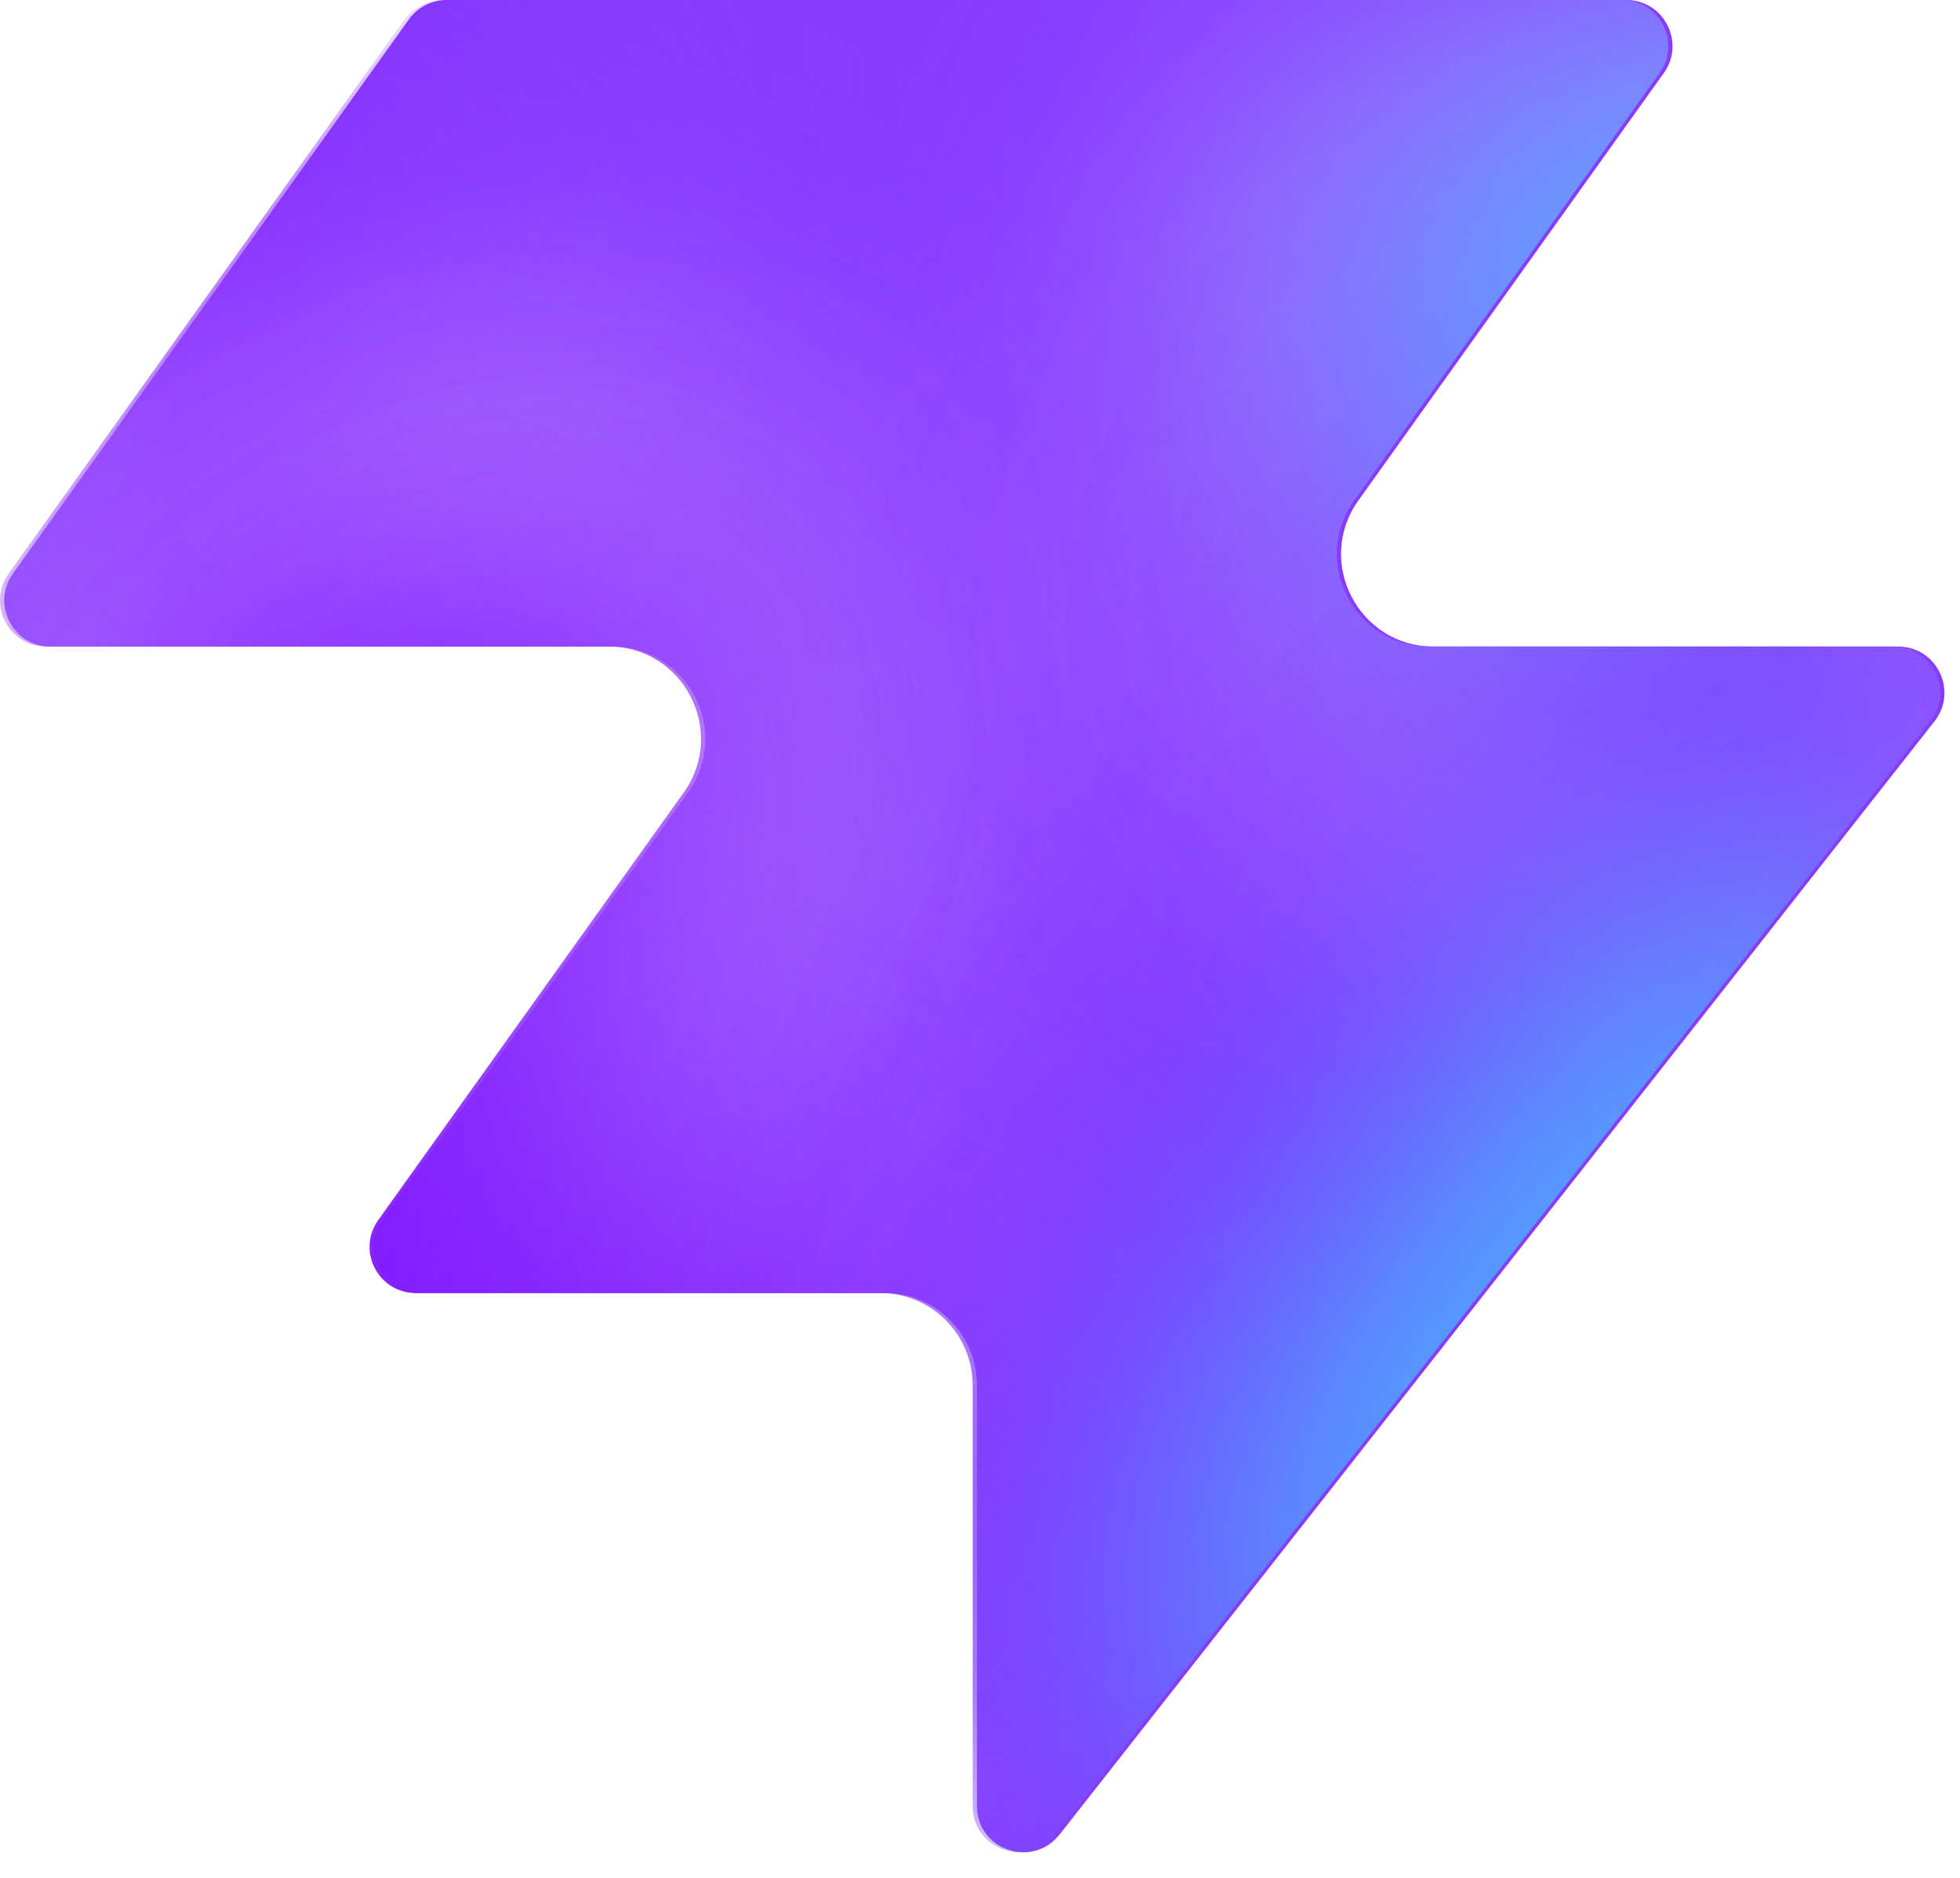
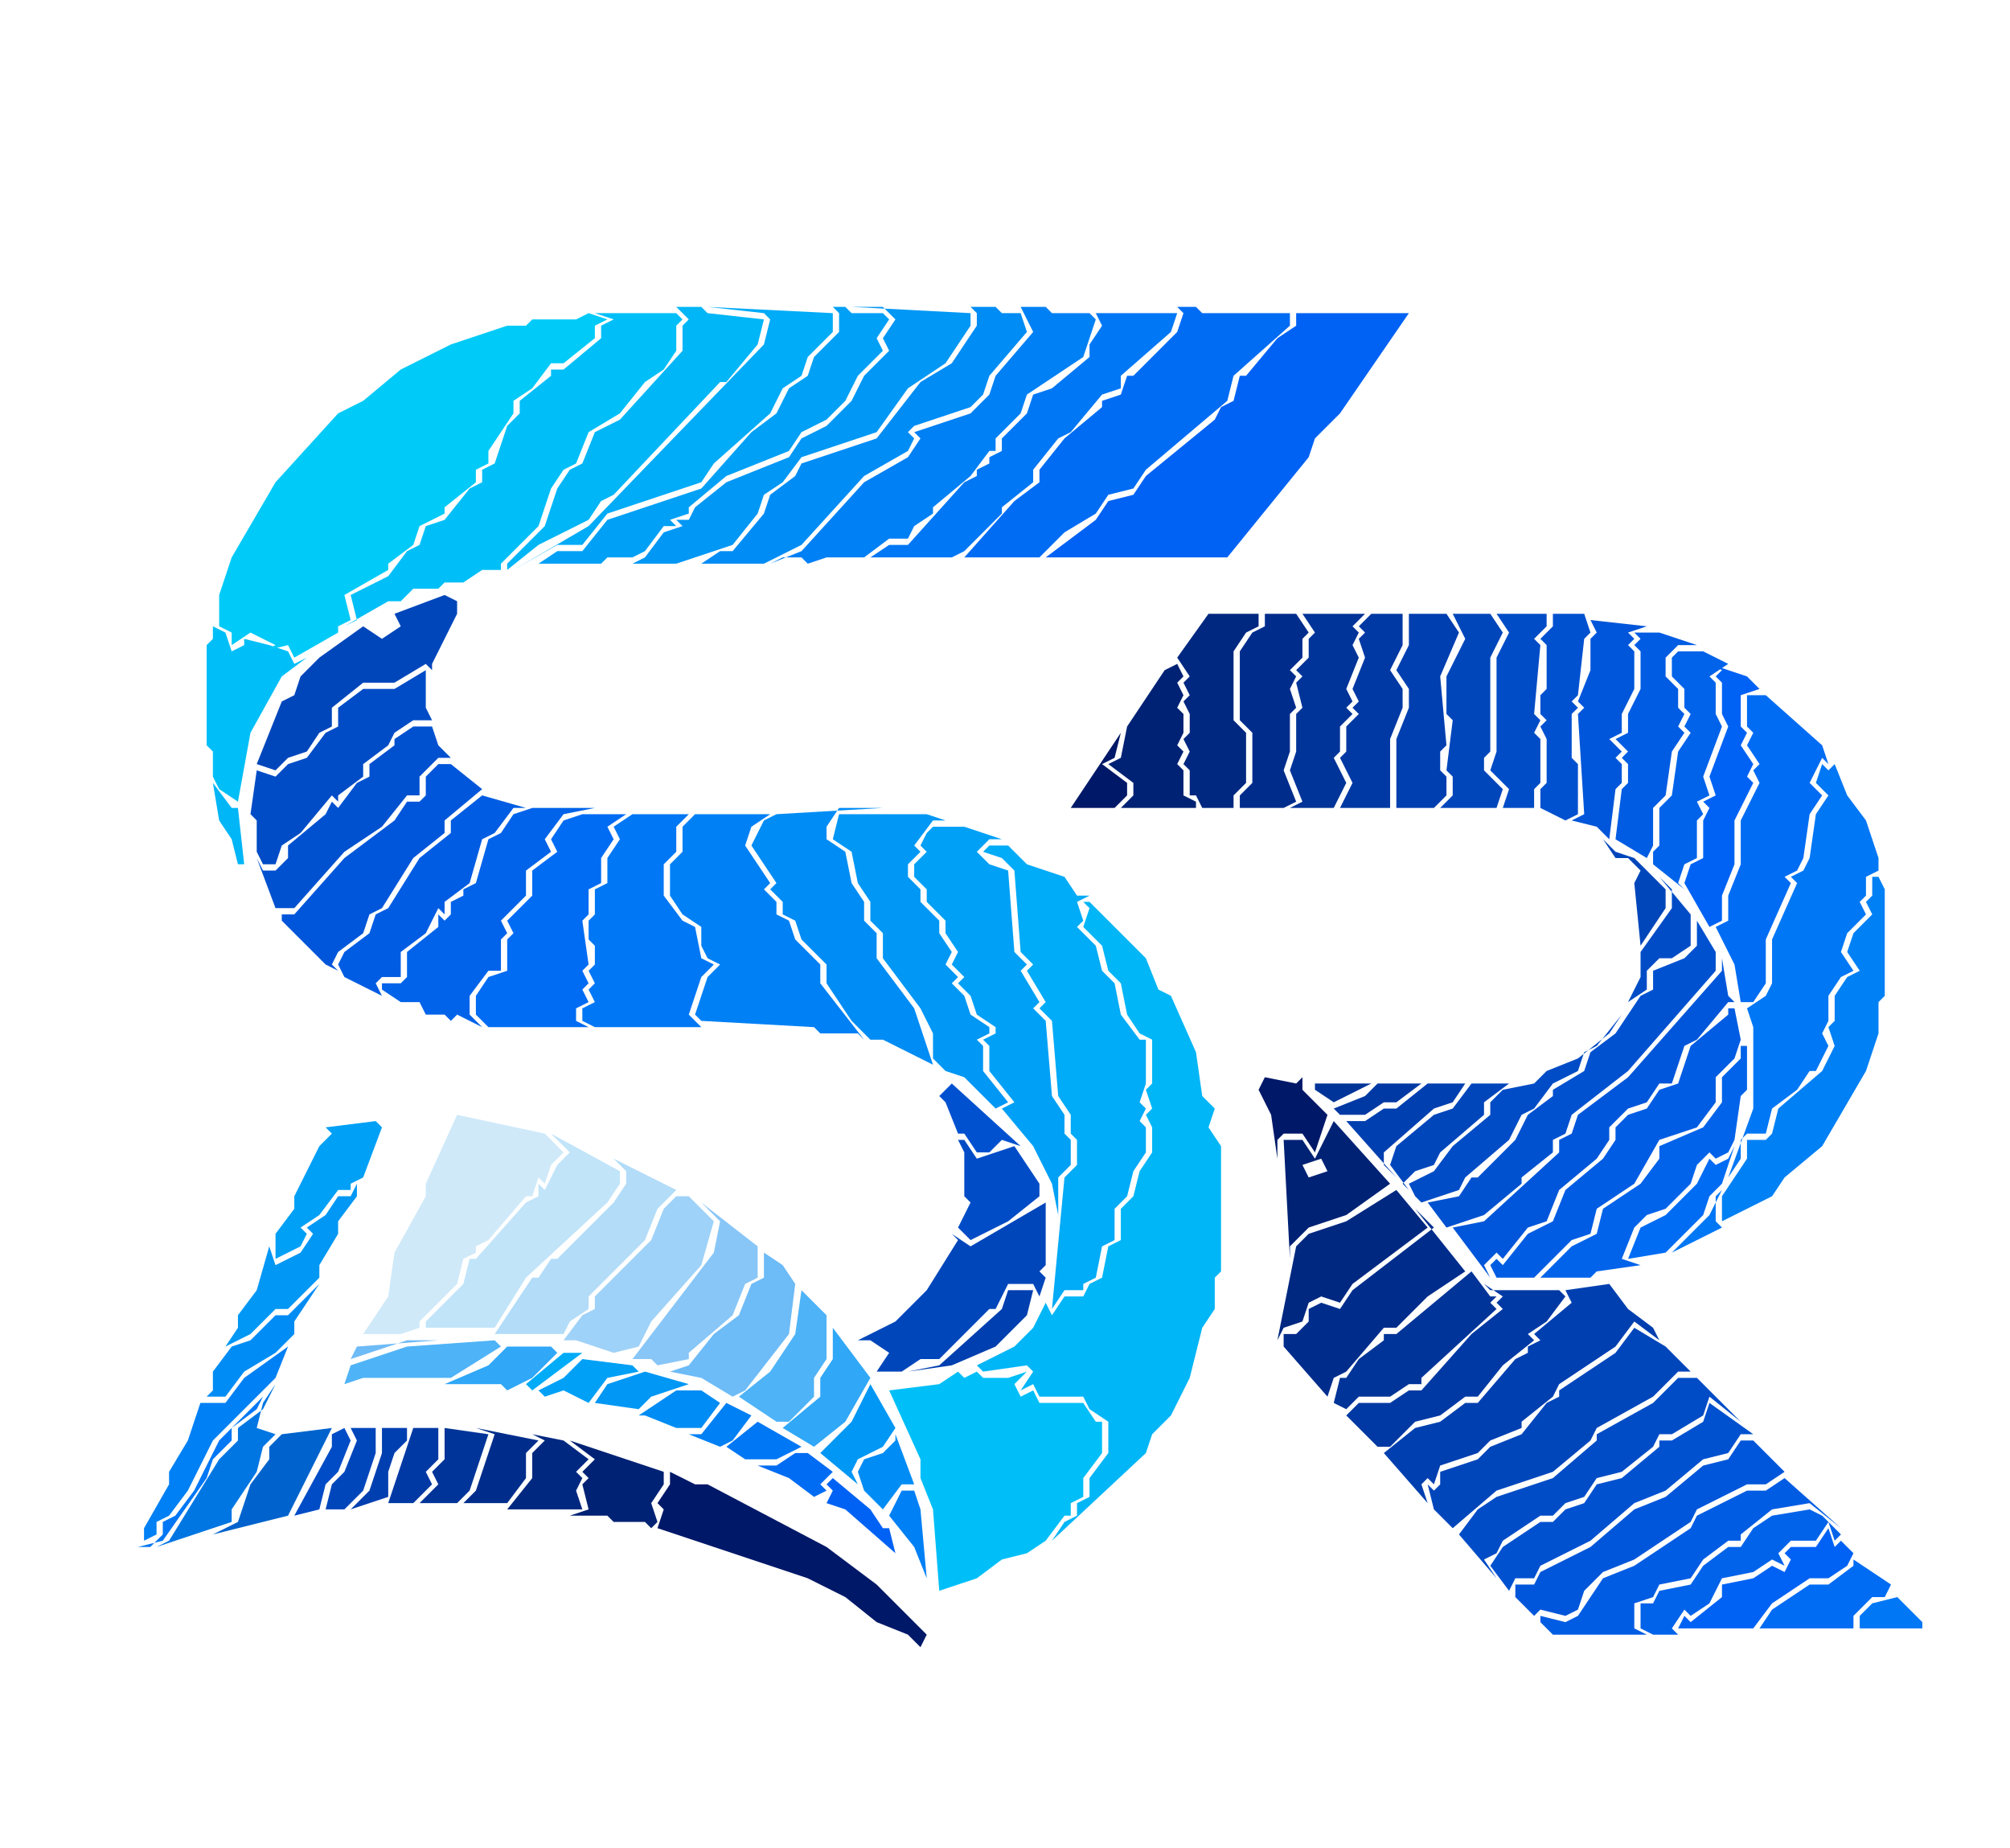
- <svg xmlns="http://www.w3.org/2000/svg" width="48" height="46" fill="none" viewBox="0 0 48 46">
-   <path fill="#863bff" d="M25.946 44.938c-.664.845-2.021.375-2.021-.698V33.937a2.26 2.26 0 0 0-2.262-2.262H10.287c-.92 0-1.456-1.04-.92-1.788l7.48-10.471c1.07-1.497 0-3.578-1.842-3.578H1.237c-.92 0-1.456-1.04-.92-1.788L10.013.474c.214-.297.556-.474.92-.474h28.894c.92 0 1.456 1.04.92 1.788l-7.48 10.471c-1.07 1.498 0 3.579 1.842 3.579h11.377c.943 0 1.473 1.088.89 1.83L25.947 44.94z" style="fill:#863bff;fill:color(display-p3 .525 .23 1);fill-opacity:1" />
-   <mask id="a" width="48" height="46" x="0" y="0" maskUnits="userSpaceOnUse" style="mask-type:alpha">
-     <path fill="#000" d="M25.842 44.938c-.664.844-2.021.375-2.021-.698V33.937a2.26 2.26 0 0 0-2.262-2.262H10.183c-.92 0-1.456-1.04-.92-1.788l7.48-10.471c1.07-1.498 0-3.579-1.842-3.579H1.133c-.92 0-1.456-1.04-.92-1.787L9.91.473c.214-.297.556-.474.92-.474h28.894c.92 0 1.456 1.04.92 1.788l-7.48 10.471c-1.07 1.498 0 3.578 1.842 3.578h11.377c.943 0 1.473 1.088.89 1.832L25.843 44.94z" style="fill:#000;fill-opacity:1" />
-   </mask>
-   <g mask="url(#a)">
-     <g filter="url(#b)">
-       <ellipse cx="5.508" cy="14.704" fill="#ede6ff" rx="5.508" ry="14.704" style="fill:#ede6ff;fill:color(display-p3 .927 .903 1);fill-opacity:1" transform="matrix(.00324 1 1 -.00324 -4.47 31.516)" />
-     </g>
-     <g filter="url(#c)">
-       <ellipse cx="10.399" cy="29.851" fill="#ede6ff" rx="10.399" ry="29.851" style="fill:#ede6ff;fill:color(display-p3 .927 .903 1);fill-opacity:1" transform="matrix(.00324 1 1 -.00324 -39.328 7.883)" />
-     </g>
-     <g filter="url(#d)">
-       <ellipse cx="5.508" cy="30.487" fill="#7e14ff" rx="5.508" ry="30.487" style="fill:#7e14ff;fill:color(display-p3 .492 .077 1);fill-opacity:1" transform="rotate(89.814 -25.913 -14.639)scale(1 -1)" />
-     </g>
-     <g filter="url(#e)">
-       <ellipse cx="5.508" cy="30.599" fill="#7e14ff" rx="5.508" ry="30.599" style="fill:#7e14ff;fill:color(display-p3 .492 .077 1);fill-opacity:1" transform="rotate(89.814 -32.644 -3.334)scale(1 -1)" />
-     </g>
-     <g filter="url(#f)">
-       <ellipse cx="5.508" cy="30.599" fill="#7e14ff" rx="5.508" ry="30.599" style="fill:#7e14ff;fill:color(display-p3 .492 .077 1);fill-opacity:1" transform="matrix(.00324 1 1 -.00324 -34.34 30.47)" />
-     </g>
-     <g filter="url(#g)">
-       <ellipse cx="14.072" cy="22.078" fill="#ede6ff" rx="14.072" ry="22.078" style="fill:#ede6ff;fill:color(display-p3 .927 .903 1);fill-opacity:1" transform="rotate(93.35 24.506 48.493)scale(-1 1)" />
-     </g>
-     <g filter="url(#h)">
-       <ellipse cx="3.47" cy="21.501" fill="#7e14ff" rx="3.47" ry="21.501" style="fill:#7e14ff;fill:color(display-p3 .492 .077 1);fill-opacity:1" transform="rotate(89.009 28.708 47.59)scale(-1 1)" />
-     </g>
-     <g filter="url(#i)">
-       <ellipse cx="3.47" cy="21.501" fill="#7e14ff" rx="3.47" ry="21.501" style="fill:#7e14ff;fill:color(display-p3 .492 .077 1);fill-opacity:1" transform="rotate(89.009 28.708 47.59)scale(-1 1)" />
-     </g>
-     <g filter="url(#j)">
-       <ellipse cx=".387" cy="8.972" fill="#7e14ff" rx="4.407" ry="29.108" style="fill:#7e14ff;fill:color(display-p3 .492 .077 1);fill-opacity:1" transform="rotate(39.51 .387 8.972)" />
-     </g>
-     <g filter="url(#k)">
-       <ellipse cx="47.523" cy="-6.092" fill="#7e14ff" rx="4.407" ry="29.108" style="fill:#7e14ff;fill:color(display-p3 .492 .077 1);fill-opacity:1" transform="rotate(37.892 47.523 -6.092)" />
-     </g>
-     <g filter="url(#l)">
-       <ellipse cx="41.412" cy="6.333" fill="#47bfff" rx="5.971" ry="9.665" style="fill:#47bfff;fill:color(display-p3 .28 .748 1);fill-opacity:1" transform="rotate(37.892 41.412 6.333)" />
-     </g>
-     <g filter="url(#m)">
-       <ellipse cx="-1.879" cy="38.332" fill="#7e14ff" rx="4.407" ry="29.108" style="fill:#7e14ff;fill:color(display-p3 .492 .077 1);fill-opacity:1" transform="rotate(37.892 -1.88 38.332)" />
-     </g>
-     <g filter="url(#n)">
-       <ellipse cx="-1.879" cy="38.332" fill="#7e14ff" rx="4.407" ry="29.108" style="fill:#7e14ff;fill:color(display-p3 .492 .077 1);fill-opacity:1" transform="rotate(37.892 -1.88 38.332)" />
-     </g>
-     <g filter="url(#o)">
-       <ellipse cx="35.651" cy="29.907" fill="#7e14ff" rx="4.407" ry="29.108" style="fill:#7e14ff;fill:color(display-p3 .492 .077 1);fill-opacity:1" transform="rotate(37.892 35.651 29.907)" />
-     </g>
-     <g filter="url(#p)">
-       <ellipse cx="38.418" cy="32.4" fill="#47bfff" rx="5.971" ry="15.297" style="fill:#47bfff;fill:color(display-p3 .28 .748 1);fill-opacity:1" transform="rotate(37.892 38.418 32.4)" />
-     </g>
+ <svg xmlns="http://www.w3.org/2000/svg" width="321" height="295" viewBox="0 0 321 295" fill="none">
+   <g shape-rendering="geometricPrecision">
+     <path fill="#006cf4" d="M 302,253 296,249 296,250 292,253 289,253 283,257 281,260 296,260 296,258 299,255 301,255 Z M 121,234 126,236 130,239 132,238 131,237 133,235 129,232 127,232 124,234 Z M 277,183 276,185 274,186 273,185 271,189 266,194 262,196 260,201 266,200 272,194 273,191 275,189 Z M 100,130 93,130 90,131 88,134 89,136 85,139 85,143 81,147 82,149 81,150 81,155 78,156 76,159 76,162 78,164 94,164 92,163 92,161 94,160 93,158 94,157 93,155 94,154 93,147 94,146 94,142 96,141 96,137 98,134 97,132 Z M 282,111 279,111 279,116 280,117 279,119 281,122 280,123 281,125 278,131 278,138 276,143 276,147 274,148 277,154 278,160 280,160 282,157 282,150 286,141 285,140 287,139 288,137 289,130 291,127 289,125 291,121 292,122 291,119 Z M 206,50 192,50 191,49 185,49 188,49 189,50 188,53 181,60 180,60 179,63 176,64 176,65 170,70 166,75 166,77 162,80 154,89 153,89 166,89 170,85 175,82 177,79 181,78 183,75 196,64 197,60 206,52 Z" />
+     <path fill="#002274" d="M 91,230 95,233 93,235 94,236 93,237 94,241 91,242 97,242 98,243 103,243 104,244 105,243 104,240 106,237 106,235 Z M 213,179 210,185 208,182 205,182 206,201 206,199 209,196 215,194 222,189 Z M 208,186 211,185 212,187 209,188 Z M 188,106 186,107 180,116 179,121 177,122 181,125 181,127 179,129 191,129 191,128 189,127 189,123 188,122 189,120 188,119 189,117 189,114 188,113 189,111 188,109 189,108 Z" />
+     <path fill="#88c6f7" d="M 112,192 115,195 114,200 101,217 104,217 105,218 110,217 110,216 117,210 119,205 121,204 121,199 Z" />
+     <path fill="#00bff8" d="M 173,224 166,224 165,222 163,223 162,221 164,219 161,220 157,220 156,219 154,220 153,219 150,221 142,222 147,233 147,236 149,241 150,254 156,252 160,249 164,248 167,246 170,242 171,242 171,240 173,239 173,236 176,232 176,227 175,227 Z M 34,98 34,102 33,103 33,119 34,120 34,124 35,126 38,128 40,117 45,108 49,105 47,106 46,104 43,103 44,102 43,103 39,102 39,103 37,104 36,101 34,100 Z M 109,51 108,50 95,50 98,51 96,52 96,54 90,59 88,59 88,60 83,64 83,66 81,68 79,74 77,75 77,77 75,78 71,83 68,84 67,87 65,88 62,92 56,95 57,99 55,100 62,96 64,96 66,94 70,94 71,93 74,93 77,91 80,91 80,90 86,84 88,78 90,75 92,74 94,69 99,66 103,61 106,59 108,56 108,52 Z" />
+     <path fill="#004cc6" d="M 55,228 53,229 53,231 47,242 51,241 52,237 54,235 56,230 Z M 278,227 271,220 268,220 264,224 255,229 255,230 248,236 239,239 236,241 233,245 239,252 237,249 239,248 240,246 246,242 248,242 250,240 253,239 255,236 259,235 264,231 265,229 267,229 272,226 273,223 Z M 162,183 156,185 154,182 153,182 154,184 154,191 155,192 153,196 155,198 161,195 166,191 166,189 Z M 259,162 257,165 252,169 247,171 245,173 240,174 238,176 238,178 232,183 229,187 225,189 226,191 229,194 227,192 233,190 234,188 241,182 243,178 245,177 248,173 252,171 253,168 255,167 Z M 265,140 267,142 267,145 262,152 262,156 260,160 263,158 263,155 265,153 267,153 270,151 270,146 Z M 68,107 63,110 58,110 54,113 54,116 52,117 49,121 46,122 44,124 41,123 40,130 41,131 41,136 42,138 44,138 45,135 48,133 53,127 54,128 54,127 58,124 58,122 62,119 63,117 66,115 69,115 68,113 Z M 239,98 241,101 239,105 239,120 238,123 241,126 240,129 245,129 246,130 245,129 245,126 246,125 246,118 245,117 246,115 245,114 246,103 245,102 247,100 247,98 Z" />
+     <path fill="#00abf7" d="M 93,216 90,216 84,221 85,222 Z M 158,135 157,136 160,137 162,139 163,152 165,154 164,155 167,160 166,161 168,163 169,175 171,178 171,181 172,182 172,186 170,188 168,209 170,206 173,206 173,205 175,204 176,199 178,198 178,193 180,191 181,187 183,184 183,180 182,179 183,177 182,176 183,173 183,166 182,166 179,162 178,157 176,155 175,151 172,148 173,147 172,144 174,143 178,147 174,143 172,143 170,140 164,138 161,135 Z M 133,50 113,49 122,50 123,51 122,55 94,84 82,91 89,87 93,87 97,82 112,77 114,74 123,66 125,62 128,60 129,57 133,53 Z" />
+     <path fill="#0046bb" d="M 60,228 56,228 57,230 55,235 53,237 52,241 55,241 58,238 60,232 Z M 270,219 266,215 261,212 258,216 249,222 249,223 247,224 243,229 238,231 236,233 230,235 230,237 229,238 228,237 229,241 232,244 239,238 248,235 254,230 255,228 264,223 268,219 Z M 167,192 155,199 152,197 153,198 148,206 143,211 137,214 139,214 142,216 140,219 144,219 147,217 150,217 158,209 159,209 161,205 165,205 166,207 167,204 166,203 167,202 Z M 241,173 235,173 232,177 229,178 223,183 222,186 225,190 224,189 226,187 229,186 230,184 237,178 237,176 Z M 256,134 258,137 260,137 262,139 261,141 262,151 266,145 266,142 261,137 258,136 Z M 232,98 234,102 231,108 231,114 232,115 231,123 232,124 232,127 230,129 239,129 240,126 237,123 237,121 238,120 238,105 240,101 238,98 Z M 75,94 73,96 71,95 63,98 64,100 61,102 58,100 51,105 48,108 47,111 45,112 41,122 44,123 46,121 49,120 51,117 53,116 53,113 58,109 63,109 68,106 69,107 69,113 69,106 73,98 73,96 Z" />
+     <path fill="#4fb3f7" d="M 80,215 79,214 65,215 56,218 55,221 58,220 72,220 Z M 128,206 127,213 123,219 118,223 124,227 126,227 130,223 130,220 132,217 132,210 Z" />
+     <path fill="#cfe9f9" d="M 90,184 87,181 73,178 68,189 68,191 63,200 62,207 58,213 64,213 67,212 67,211 73,205 74,201 76,200 76,199 78,198 84,191 85,191 86,188 87,189 88,186 Z" />
+     <path fill="#003498" d="M 78,229 71,228 71,233 69,235 70,237 67,240 73,240 75,238 Z M 239,207 238,207 235,203 223,213 221,213 221,214 217,217 215,220 214,220 213,224 215,225 217,223 222,223 225,221 227,221 227,220 239,209 238,208 Z M 210,174 213,176 219,173 210,173 Z M 218,98 208,98 210,101 209,102 209,105 207,107 208,108 207,109 208,113 207,114 207,120 206,123 208,128 206,129 213,129 215,125 213,121 214,120 214,116 216,114 215,113 216,112 215,110 217,105 216,103 217,101 216,100 Z" />
+     <path fill="#005ce3" d="M 294,244 285,236 282,238 279,238 271,242 270,244 261,250 256,252 252,258 250,259 246,258 246,259 248,261 263,261 261,260 261,256 264,255 265,253 270,252 272,249 276,246 278,246 278,245 283,241 289,240 Z M 277,161 276,161 276,162 270,167 268,173 265,174 263,177 260,178 258,180 258,182 256,185 250,190 248,195 244,197 240,202 239,201 238,202 239,204 245,204 251,198 254,197 255,193 261,189 265,182 271,180 274,176 274,172 277,169 278,166 Z M 84,129 77,127 72,131 72,133 67,137 62,145 60,146 59,149 55,152 54,154 55,156 63,160 61,159 60,157 61,156 64,156 64,152 68,149 70,145 71,146 71,144 75,141 77,134 79,133 82,129 Z M 265,101 261,101 262,102 261,103 262,104 262,110 260,114 260,117 258,118 260,120 259,121 260,122 260,125 259,126 258,134 263,137 264,135 264,129 266,127 267,120 269,117 268,116 269,114 268,113 268,110 266,108 266,105 268,103 271,103 Z" />
+     <path fill="#0080f5" d="M 144,238 142,242 146,247 148,252 147,241 146,238 Z M 120,226 116,224 112,229 110,229 115,231 117,230 Z M 46,215 39,220 36,224 32,224 30,230 27,235 27,237 23,244 23,246 25,245 25,243 27,242 30,238 34,230 44,220 Z M 300,140 299,140 299,143 298,144 299,146 296,149 295,152 297,155 295,156 293,159 293,163 292,164 293,167 291,171 284,177 283,181 282,182 279,182 279,185 275,191 275,195 283,191 285,188 291,183 298,171 300,165 300,160 301,159 301,142 Z M 111,130 109,132 109,136 107,138 107,143 109,146 112,148 112,151 113,153 115,154 113,156 111,162 112,163 130,164 131,165 137,165 138,166 131,157 131,154 127,150 126,147 124,146 124,144 122,142 123,141 119,135 120,132 123,130 Z M 175,51 174,50 168,50 167,49 160,49 163,49 165,53 159,60 158,63 155,66 146,69 147,70 145,73 138,77 128,88 123,90 125,89 128,89 129,90 132,89 138,89 142,86 145,86 146,84 149,82 149,81 155,76 158,72 159,72 159,70 163,66 164,63 173,57 Z" />
+     <path fill="#0097f5" d="M 139,221 136,227 131,232 137,237 136,235 137,233 141,231 143,228 Z M 110,221 103,219 97,221 95,224 102,225 104,223 Z M 57,189 56,191 54,191 52,194 49,196 50,197 48,200 44,202 43,199 41,206 38,210 38,212 36,215 40,213 44,209 46,209 51,204 51,202 54,197 54,195 57,191 Z M 134,130 133,134 136,136 137,141 139,144 139,147 141,149 141,153 147,161 149,165 149,169 151,171 154,172 161,179 159,177 161,176 157,171 157,167 156,166 158,165 158,164 155,162 154,159 152,157 153,156 151,154 152,152 150,149 150,147 147,144 147,142 145,140 145,138 147,136 146,135 149,131 151,131 148,130 Z M 155,50 136,49 141,49 143,51 141,54 142,56 138,60 136,64 132,68 128,70 126,73 116,77 111,81 110,83 108,83 109,84 106,85 103,89 101,90 97,90 108,90 117,87 121,82 122,79 125,77 128,73 140,69 145,62 151,58 155,52 Z" />
+     <path fill="#6dbbf7" d="M 70,214 57,215 56,217 65,214 Z M 125,202 122,200 122,204 120,205 118,210 114,213 110,218 107,219 112,220 117,223 119,222 126,213 127,205 Z" />
+     <path fill="#002d8c" d="M 76,228 79,229 76,238 74,240 81,240 84,236 84,232 86,230 Z M 226,193 229,196 216,206 214,209 211,208 209,209 209,211 207,213 205,213 205,215 212,223 213,220 215,219 221,212 223,212 228,207 234,203 Z M 207,98 202,98 202,100 200,101 198,104 198,115 200,117 200,125 198,127 198,129 205,129 207,128 205,123 206,120 206,114 207,113 206,110 207,108 206,107 208,105 208,102 209,101 Z" />
+     <path fill="#0056da" d="M 287,237 280,230 278,230 276,233 272,234 266,239 261,241 254,247 246,251 245,253 242,253 242,255 245,258 246,257 250,258 252,257 253,254 256,251 261,249 270,243 271,241 279,237 282,237 285,235 Z M 275,153 275,155 260,172 252,178 251,181 249,182 249,184 237,195 232,196 238,204 237,202 239,200 240,201 244,196 247,195 249,190 255,185 257,182 257,180 260,177 263,176 265,173 267,173 269,167 271,166 276,160 277,160 276,159 Z M 72,122 70,122 68,124 68,127 67,128 65,128 63,131 55,137 47,146 45,146 45,147 52,154 54,155 53,154 54,152 58,149 59,146 61,145 66,137 71,133 71,131 77,126 Z M 254,99 255,101 254,102 254,107 252,112 253,113 252,114 253,130 251,131 255,132 257,134 258,126 259,125 259,122 258,121 259,120 257,118 259,117 259,114 261,110 261,104 260,103 261,102 260,101 263,100 Z" />
+     <path fill="#b2dcf8" d="M 108,190 94,183 98,185 100,187 100,189 98,192 89,201 88,201 86,204 85,204 79,213 74,213 90,213 91,211 94,209 94,207 103,198 105,193 Z" />
+     <path fill="#00b6f7" d="M 174,144 173,144 174,145 173,148 176,151 177,155 179,157 180,162 182,165 184,166 184,173 183,174 184,177 183,178 184,180 184,184 182,187 181,191 179,193 179,198 177,199 176,204 174,205 173,207 170,207 168,210 167,208 165,212 162,215 156,218 157,219 164,218 165,219 163,222 165,221 166,223 173,223 174,225 177,227 177,232 174,236 174,239 172,240 172,242 170,243 168,246 183,232 184,229 187,226 190,220 192,212 194,209 194,204 195,203 195,183 193,180 194,177 192,175 191,168 187,159 185,158 183,153 Z M 34,125 35,131 37,134 38,138 39,138 38,129 37,129 Z M 122,51 113,50 112,49 98,49 108,49 110,51 109,52 109,56 99,67 95,69 93,74 91,75 89,78 87,84 81,90 81,91 86,87 94,83 96,80 98,79 115,61 116,61 121,55 Z" />
+     <path fill="#00caf8" d="M 97,51 94,50 92,51 85,51 84,52 81,52 72,55 64,59 58,64 54,66 44,77 37,89 35,95 35,100 37,101 37,103 40,101 44,103 42,104 46,103 47,105 54,101 54,100 56,99 55,95 62,91 62,90 66,87 67,84 71,82 71,81 76,77 76,75 78,74 78,72 82,66 82,64 85,62 88,58 90,58 95,54 95,52 Z" />
+     <path fill="#0076e3" d="M 44,221 42,225 38,228 38,230 35,233 27,246 25,247 37,243 37,241 41,235 42,231 44,229 41,228 42,224 Z" />
+     <path fill="#0062f4" d="M 297,249 294,246 293,247 292,244 290,247 286,247 285,248 286,249 285,251 283,250 280,252 275,253 275,255 270,259 269,258 268,260 280,260 283,256 289,252 292,252 295,250 296,248 Z M 133,236 132,237 133,238 132,240 135,241 143,248 142,244 141,244 139,241 Z M 273,106 275,107 274,108 275,109 275,114 276,116 273,124 274,127 272,128 273,129 272,131 272,137 270,138 269,141 273,148 275,147 275,143 277,138 277,131 280,125 279,124 280,122 278,119 279,117 278,116 278,111 281,110 279,108 Z M 225,50 207,50 207,52 204,54 199,60 198,60 197,64 195,65 194,67 183,76 181,79 177,80 175,83 167,89 196,89 209,73 210,70 214,66 Z" />
+     <path fill="#30a7f7" d="M 89,216 88,215 81,215 78,218 71,221 80,221 81,222 85,220 Z M 133,212 133,217 131,220 131,223 125,228 130,231 135,227 139,220 Z" />
+     <path fill="#0063ea" d="M 299,250 291,242 289,241 283,242 280,244 278,247 276,247 272,250 270,253 265,254 264,256 262,256 262,260 264,261 292,261 268,261 267,260 269,257 270,258 273,256 275,252 280,251 283,249 285,250 284,248 286,246 290,246 292,243 293,246 294,245 Z M 279,167 278,167 278,169 275,172 275,176 272,180 265,183 265,185 262,189 256,193 255,197 251,199 246,204 254,204 255,203 262,202 259,201 261,196 263,194 266,193 270,189 271,186 273,184 274,185 276,184 277,182 278,175 279,174 Z M 95,129 85,129 82,130 80,133 78,134 76,141 74,142 74,143 72,144 72,146 71,147 70,146 70,148 65,152 65,156 64,157 61,157 61,158 64,160 67,160 68,162 71,162 72,163 73,162 77,164 75,162 75,159 78,155 80,155 80,150 81,149 80,147 84,143 84,139 88,136 87,134 90,130 Z M 272,104 268,104 267,105 267,108 269,110 269,113 270,114 269,116 270,117 268,120 267,127 265,129 265,135 264,136 264,138 269,142 268,141 269,138 271,137 271,131 272,130 271,128 273,127 272,124 275,116 274,114 274,109 273,108 276,106 Z" />
+     <path fill="#003fb0" d="M 65,228 61,228 61,232 59,238 56,241 62,239 62,235 63,232 65,230 Z M 165,206 161,206 160,209 150,218 145,219 152,218 159,215 164,210 Z M 264,212 260,209 257,205 250,206 251,208 245,213 246,214 244,215 244,216 242,217 236,224 234,224 230,227 226,228 221,232 228,240 227,237 228,236 229,237 230,234 236,232 238,230 243,228 243,227 248,223 249,221 258,215 261,211 265,214 Z M 234,173 228,173 223,177 221,177 218,179 215,179 223,188 221,186 221,184 229,177 232,176 Z M 225,98 225,103 223,107 225,110 225,113 223,118 223,129 229,129 231,127 231,124 230,123 230,120 231,119 230,108 233,101 231,98 Z" />
+     <path fill="#0051d0" d="M 280,229 273,224 272,227 267,230 265,230 265,231 259,236 255,237 253,240 250,241 248,243 246,243 240,247 238,250 241,254 242,252 245,252 246,250 254,246 261,240 266,238 272,233 276,232 278,229 Z M 149,174 151,176 153,181 154,181 156,184 158,184 160,182 163,183 152,173 150,175 Z M 271,147 271,151 269,153 264,155 264,158 262,159 258,165 254,168 253,171 248,174 248,175 244,178 242,182 236,188 235,188 233,191 228,192 231,196 237,194 243,189 243,188 248,184 248,182 250,181 251,178 260,171 274,155 274,152 Z M 69,116 66,116 63,118 63,119 59,122 59,124 57,125 54,129 53,128 52,130 46,135 46,137 44,139 42,139 41,137 44,145 47,145 55,136 61,132 65,127 67,127 67,124 70,121 72,121 76,125 70,119 Z M 253,98 248,98 248,100 246,102 247,103 247,110 246,111 246,114 247,115 246,116 247,118 247,125 246,126 246,129 250,131 252,130 252,122 251,121 251,114 252,113 251,112 252,111 253,102 254,101 Z" />
+     <path fill="#0077f5" d="M 307,259 303,255 299,256 297,258 297,260 307,260 Z M 116,231 119,233 124,233 128,231 121,227 Z M 42,223 35,230 31,238 28,242 26,243 26,245 24,247 22,247 26,246 33,236 34,233 37,230 37,228 41,225 Z M 275,190 273,194 267,200 275,196 274,195 274,191 Z M 98,132 99,134 97,137 97,141 95,142 95,146 94,147 94,150 95,151 95,154 94,155 95,157 94,158 95,160 93,161 93,163 95,164 119,164 112,164 110,162 112,156 114,154 112,153 111,148 109,147 106,143 106,138 108,136 108,132 110,130 101,130 Z M 293,122 292,123 291,122 290,125 292,127 290,130 289,137 288,139 286,140 287,141 283,150 283,157 282,159 279,161 280,164 280,177 276,188 278,185 278,182 279,181 282,181 283,177 287,174 289,171 290,171 292,167 291,165 292,163 292,159 294,156 296,155 294,152 295,149 298,146 297,144 298,143 298,140 300,139 300,137 298,131 295,127 Z M 188,50 175,50 176,52 174,55 174,57 168,62 165,63 164,66 160,70 160,72 158,73 158,74 156,75 156,76 154,77 145,87 142,87 139,89 152,89 154,88 160,82 160,81 165,77 165,75 169,70 171,69 176,63 179,62 179,60 187,53 Z" />
+     <path fill="#0039a4" d="M 70,228 66,228 62,240 66,240 69,237 68,235 70,233 Z M 250,207 249,206 238,206 237,205 240,207 239,208 240,209 235,213 227,222 225,222 222,224 217,224 215,226 220,231 222,231 226,227 230,226 234,223 236,223 240,218 245,214 244,213 247,211 Z M 227,173 220,173 218,175 213,177 214,178 218,178 221,176 223,176 Z M 224,98 219,98 217,100 218,101 217,102 218,105 216,110 217,112 216,113 217,114 215,116 215,120 214,121 216,125 214,129 222,129 222,118 224,113 224,110 222,107 224,103 Z" />
+     <path fill="#008cf5" d="M 143,229 143,230 141,232 138,233 137,235 138,238 141,241 144,237 146,237 Z M 115,224 112,222 108,222 102,226 100,226 103,226 108,228 112,228 Z M 51,205 46,210 44,210 40,214 37,215 34,219 34,222 33,223 36,223 39,219 44,216 47,213 47,211 Z M 122,131 120,135 124,141 123,142 125,144 125,146 127,147 128,150 132,154 132,157 136,163 139,166 141,166 149,170 146,161 140,153 140,149 138,147 138,144 136,141 135,136 132,134 132,132 134,129 141,129 124,130 Z M 163,50 160,50 159,49 147,49 155,49 156,50 156,52 152,58 147,61 140,70 128,74 127,76 123,79 122,82 117,88 115,88 112,90 109,90 122,90 128,87 138,76 145,72 146,70 145,69 146,68 155,65 157,63 158,60 164,53 Z" />
+     <path fill="#001868" d="M 105,234 107,235 107,237 105,240 106,241 105,244 129,252 135,255 140,259 145,261 147,263 148,261 140,253 132,247 113,237 111,237 Z M 202,172 201,174 203,178 204,185 204,182 205,181 208,181 210,184 212,178 208,174 208,172 207,173 Z M 179,117 171,129 178,129 180,127 180,125 176,122 178,121 Z" />
+     <path fill="#00a0f6" d="M 86,222 87,223 90,222 94,224 97,220 102,219 101,218 93,217 90,220 Z M 60,179 52,180 53,181 51,183 47,191 47,193 44,197 44,201 48,199 49,197 48,196 51,194 54,190 56,190 56,189 58,188 61,180 Z M 146,132 148,133 147,135 148,136 146,138 146,140 148,142 148,144 151,147 151,149 153,152 152,154 154,156 153,157 155,159 156,162 159,164 159,165 157,166 158,167 158,171 162,176 160,177 165,183 168,189 169,194 169,188 171,186 171,182 170,181 170,178 168,175 167,163 165,161 166,160 163,155 164,154 162,152 161,139 158,138 156,136 158,134 160,134 154,132 149,132 148,133 Z M 142,51 141,50 136,50 135,49 123,49 133,49 134,50 134,53 130,57 129,60 126,62 124,66 120,69 112,78 97,83 93,88 89,88 86,90 96,90 97,89 101,89 103,88 106,84 108,84 107,83 110,82 110,81 116,76 126,72 128,69 132,67 135,64 137,60 141,56 140,54 Z" />
+     <path fill="#c1e4f9" d="M 99,187 88,181 91,184 89,186 87,190 86,189 86,191 84,192 76,201 75,201 74,205 68,211 68,212 65,213 68,212 79,212 84,204 97,192 99,189 Z" />
+     <path fill="#0063cd" d="M 53,228 45,229 43,231 43,233 40,237 38,243 34,245 46,242 Z" />
+     <path fill="#9fd2f8" d="M 114,195 110,191 108,191 106,193 104,198 95,207 95,209 93,210 90,214 87,214 92,214 98,216 102,215 104,211 112,202 Z" />
+     <path fill="#002880" d="M 85,229 87,230 85,232 85,236 81,241 93,241 92,238 93,236 92,235 94,233 90,230 Z M 223,190 215,195 209,197 207,199 204,214 205,212 208,211 209,208 211,207 214,208 216,205 228,196 Z M 201,98 193,98 188,105 190,108 189,109 190,111 189,112 190,114 190,117 189,118 190,120 189,122 190,123 190,127 191,127 192,129 197,129 197,127 199,125 199,117 197,115 197,104 199,101 201,100 Z" />
  </g>
-   <defs>
-     <filter id="b" width="60.045" height="41.654" x="-19.77" y="16.149" color-interpolation-filters="sRGB" filterUnits="userSpaceOnUse">
-       <feFlood flood-opacity="0" result="BackgroundImageFix" />
-       <feBlend in="SourceGraphic" in2="BackgroundImageFix" result="shape" />
-       <feGaussianBlur result="effect1_foregroundBlur_2002_17158" stdDeviation="7.659" />
-     </filter>
-     <filter id="c" width="90.34" height="51.437" x="-54.613" y="-7.533" color-interpolation-filters="sRGB" filterUnits="userSpaceOnUse">
-       <feFlood flood-opacity="0" result="BackgroundImageFix" />
-       <feBlend in="SourceGraphic" in2="BackgroundImageFix" result="shape" />
-       <feGaussianBlur result="effect1_foregroundBlur_2002_17158" stdDeviation="7.659" />
-     </filter>
-     <filter id="d" width="79.355" height="29.4" x="-49.64" y="2.03" color-interpolation-filters="sRGB" filterUnits="userSpaceOnUse">
-       <feFlood flood-opacity="0" result="BackgroundImageFix" />
-       <feBlend in="SourceGraphic" in2="BackgroundImageFix" result="shape" />
-       <feGaussianBlur result="effect1_foregroundBlur_2002_17158" stdDeviation="4.596" />
-     </filter>
-     <filter id="e" width="79.579" height="29.4" x="-45.045" y="20.029" color-interpolation-filters="sRGB" filterUnits="userSpaceOnUse">
-       <feFlood flood-opacity="0" result="BackgroundImageFix" />
-       <feBlend in="SourceGraphic" in2="BackgroundImageFix" result="shape" />
-       <feGaussianBlur result="effect1_foregroundBlur_2002_17158" stdDeviation="4.596" />
-     </filter>
-     <filter id="f" width="79.579" height="29.4" x="-43.513" y="21.178" color-interpolation-filters="sRGB" filterUnits="userSpaceOnUse">
-       <feFlood flood-opacity="0" result="BackgroundImageFix" />
-       <feBlend in="SourceGraphic" in2="BackgroundImageFix" result="shape" />
-       <feGaussianBlur result="effect1_foregroundBlur_2002_17158" stdDeviation="4.596" />
-     </filter>
-     <filter id="g" width="74.749" height="58.852" x="15.756" y="-17.901" color-interpolation-filters="sRGB" filterUnits="userSpaceOnUse">
-       <feFlood flood-opacity="0" result="BackgroundImageFix" />
-       <feBlend in="SourceGraphic" in2="BackgroundImageFix" result="shape" />
-       <feGaussianBlur result="effect1_foregroundBlur_2002_17158" stdDeviation="7.659" />
-     </filter>
-     <filter id="h" width="61.377" height="25.362" x="23.548" y="2.284" color-interpolation-filters="sRGB" filterUnits="userSpaceOnUse">
-       <feFlood flood-opacity="0" result="BackgroundImageFix" />
-       <feBlend in="SourceGraphic" in2="BackgroundImageFix" result="shape" />
-       <feGaussianBlur result="effect1_foregroundBlur_2002_17158" stdDeviation="4.596" />
-     </filter>
-     <filter id="i" width="61.377" height="25.362" x="23.548" y="2.284" color-interpolation-filters="sRGB" filterUnits="userSpaceOnUse">
-       <feFlood flood-opacity="0" result="BackgroundImageFix" />
-       <feBlend in="SourceGraphic" in2="BackgroundImageFix" result="shape" />
-       <feGaussianBlur result="effect1_foregroundBlur_2002_17158" stdDeviation="4.596" />
-     </filter>
-     <filter id="j" width="56.045" height="63.649" x="-27.636" y="-22.853" color-interpolation-filters="sRGB" filterUnits="userSpaceOnUse">
-       <feFlood flood-opacity="0" result="BackgroundImageFix" />
-       <feBlend in="SourceGraphic" in2="BackgroundImageFix" result="shape" />
-       <feGaussianBlur result="effect1_foregroundBlur_2002_17158" stdDeviation="4.596" />
-     </filter>
-     <filter id="k" width="54.814" height="64.646" x="20.116" y="-38.415" color-interpolation-filters="sRGB" filterUnits="userSpaceOnUse">
-       <feFlood flood-opacity="0" result="BackgroundImageFix" />
-       <feBlend in="SourceGraphic" in2="BackgroundImageFix" result="shape" />
-       <feGaussianBlur result="effect1_foregroundBlur_2002_17158" stdDeviation="4.596" />
-     </filter>
-     <filter id="l" width="33.541" height="35.313" x="24.641" y="-11.323" color-interpolation-filters="sRGB" filterUnits="userSpaceOnUse">
-       <feFlood flood-opacity="0" result="BackgroundImageFix" />
-       <feBlend in="SourceGraphic" in2="BackgroundImageFix" result="shape" />
-       <feGaussianBlur result="effect1_foregroundBlur_2002_17158" stdDeviation="4.596" />
-     </filter>
-     <filter id="m" width="54.814" height="64.646" x="-29.286" y="6.009" color-interpolation-filters="sRGB" filterUnits="userSpaceOnUse">
-       <feFlood flood-opacity="0" result="BackgroundImageFix" />
-       <feBlend in="SourceGraphic" in2="BackgroundImageFix" result="shape" />
-       <feGaussianBlur result="effect1_foregroundBlur_2002_17158" stdDeviation="4.596" />
-     </filter>
-     <filter id="n" width="54.814" height="64.646" x="-29.286" y="6.009" color-interpolation-filters="sRGB" filterUnits="userSpaceOnUse">
-       <feFlood flood-opacity="0" result="BackgroundImageFix" />
-       <feBlend in="SourceGraphic" in2="BackgroundImageFix" result="shape" />
-       <feGaussianBlur result="effect1_foregroundBlur_2002_17158" stdDeviation="4.596" />
-     </filter>
-     <filter id="o" width="54.814" height="64.646" x="8.244" y="-2.416" color-interpolation-filters="sRGB" filterUnits="userSpaceOnUse">
-       <feFlood flood-opacity="0" result="BackgroundImageFix" />
-       <feBlend in="SourceGraphic" in2="BackgroundImageFix" result="shape" />
-       <feGaussianBlur result="effect1_foregroundBlur_2002_17158" stdDeviation="4.596" />
-     </filter>
-     <filter id="p" width="39.409" height="43.623" x="18.713" y="10.588" color-interpolation-filters="sRGB" filterUnits="userSpaceOnUse">
-       <feFlood flood-opacity="0" result="BackgroundImageFix" />
-       <feBlend in="SourceGraphic" in2="BackgroundImageFix" result="shape" />
-       <feGaussianBlur result="effect1_foregroundBlur_2002_17158" stdDeviation="4.596" />
-     </filter>
-   </defs>
</svg>
